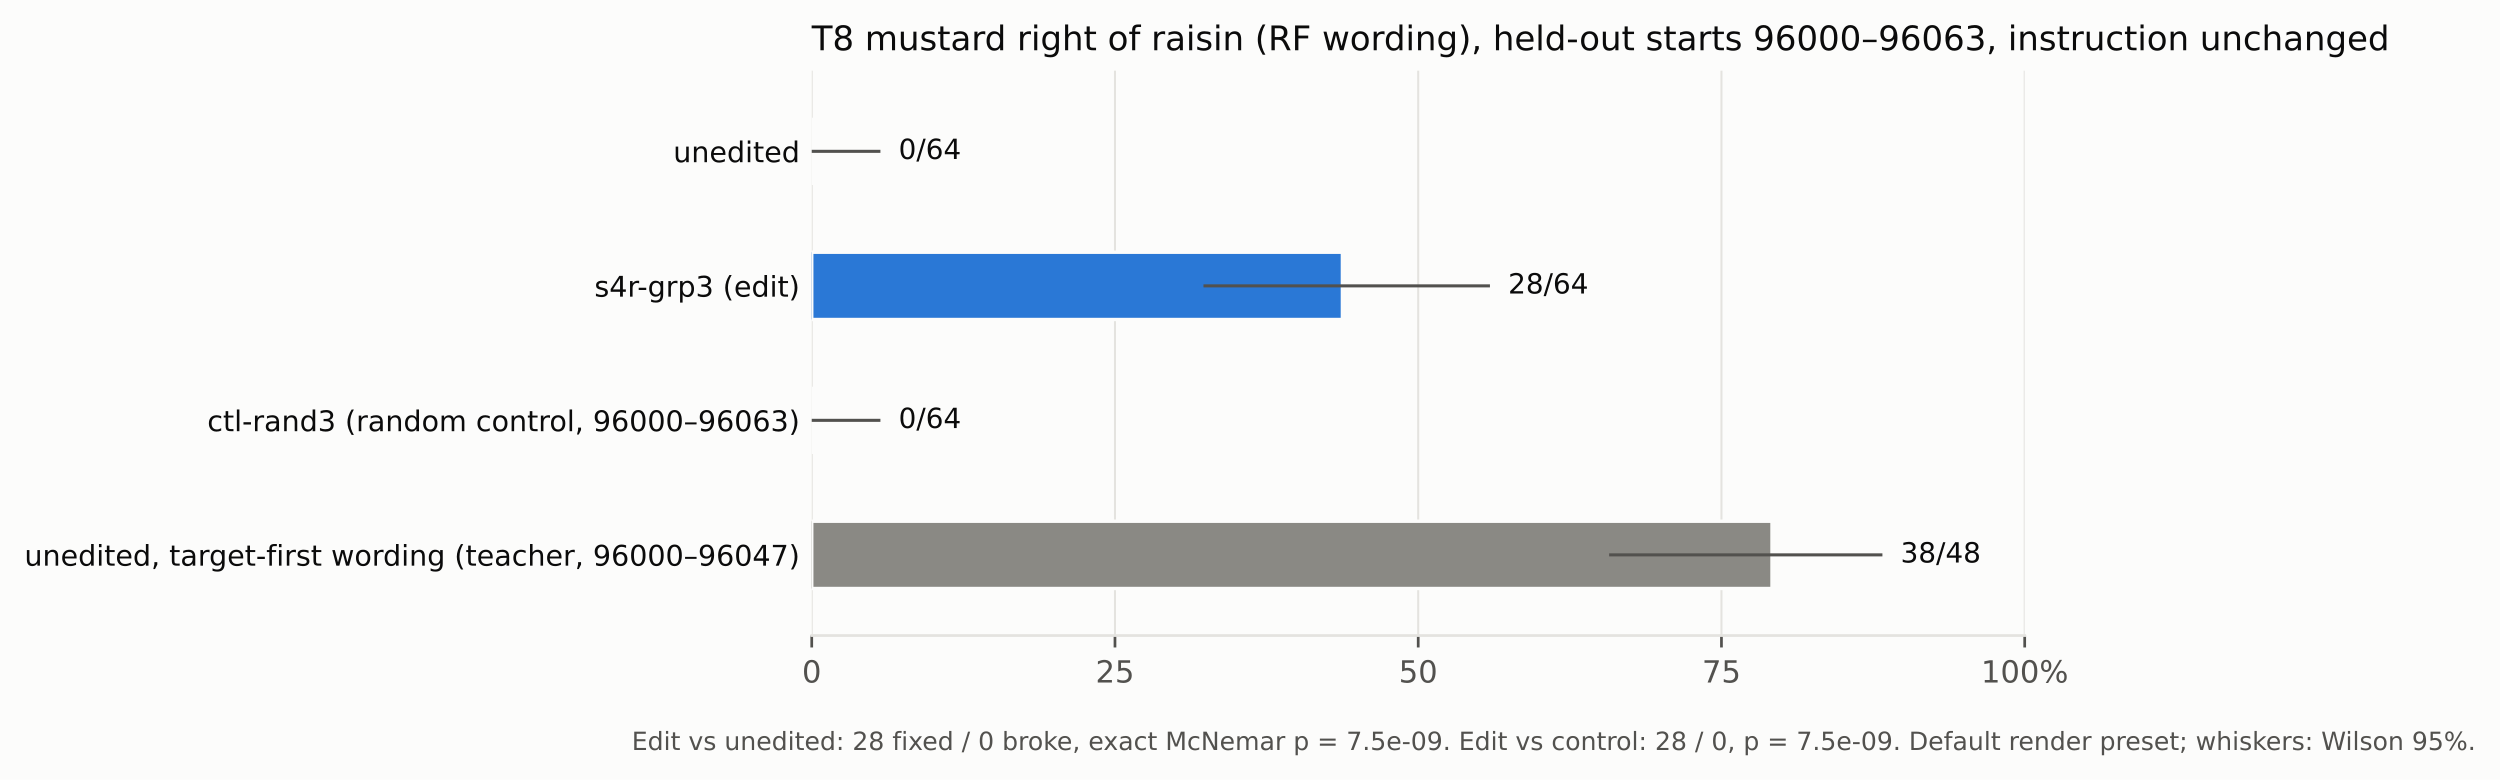
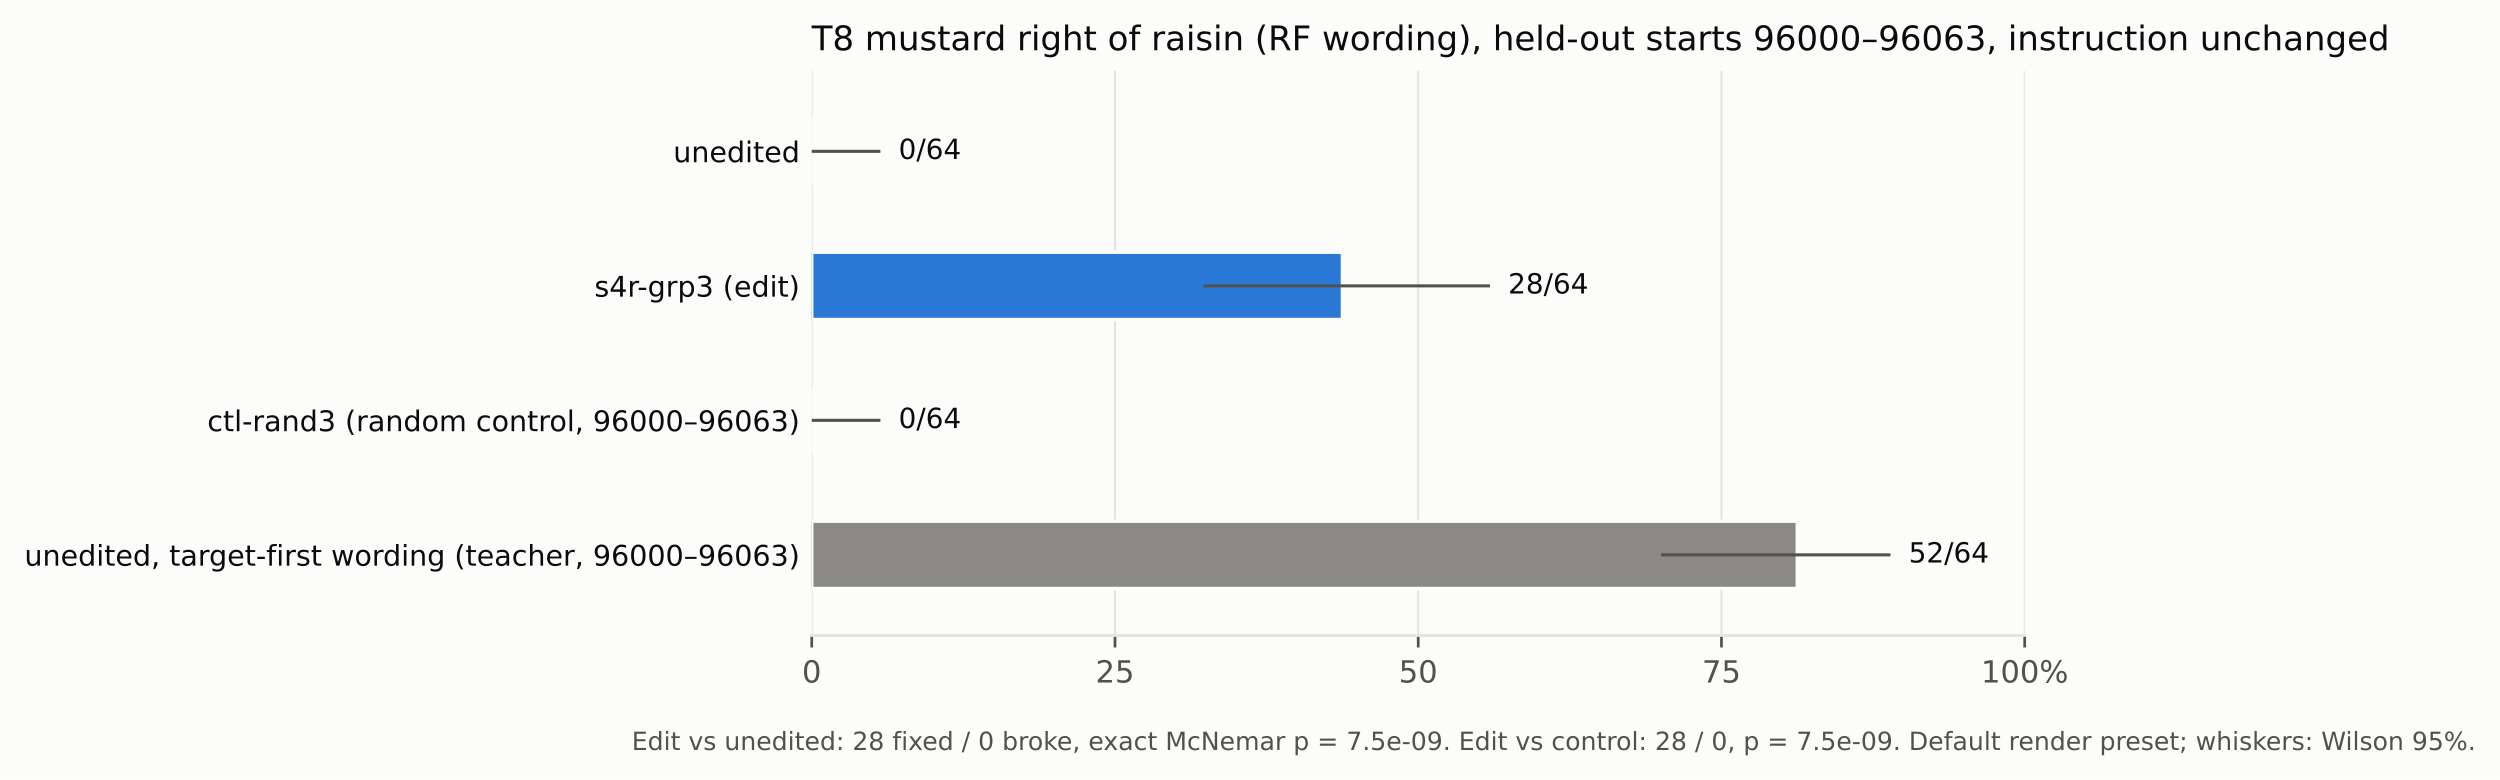
<svg xmlns="http://www.w3.org/2000/svg" xmlns:xlink="http://www.w3.org/1999/xlink" width="736.048pt" height="229.56pt" viewBox="0 0 736.048 229.56" version="1.1">
  <defs>
    <style type="text/css">*{stroke-linejoin: round; stroke-linecap: butt}</style>
  </defs>
  <g id="figure_1">
    <g id="patch_1">
      <path d="M 0 229.56  L 736.048 229.56  L 736.048 0  L 0 0  z " style="fill: #fcfcfb" />
    </g>
    <g id="axes_1">
      <g id="patch_2">
        <path d="M 238.99 187.118  L 596.11 187.118  L 596.11 20.798  L 238.99 20.798  z " style="fill: #fcfcfb" />
      </g>
      <g id="matplotlib.axis_1">
        <g id="xtick_1">
          <g id="line2d_1">
-             <path d="M 238.99 187.118  L 238.99 20.798  " clip-path="url(#p661c920d31)" style="fill: none; stroke: #e4e3df; stroke-width: 0.6; stroke-linecap: square" />
+             <path d="M 238.99 187.118  L 238.99 20.798  " clip-path="url(#p801b8f1e6f)" style="fill: none; stroke: #e4e3df; stroke-width: 0.6; stroke-linecap: square" />
          </g>
          <g id="line2d_2">
            <defs>
-               <path id="m95517234e6" d="M 0 0  L 0 3.5  " style="stroke: #52514e; stroke-width: 0.8" />
+               <path id="mdaef780db1" d="M 0 0  L 0 3.5  " style="stroke: #52514e; stroke-width: 0.8" />
            </defs>
            <g>
-               <use xlink:href="#m95517234e6" x="238.99" y="187.118" style="fill: #52514e; stroke: #52514e; stroke-width: 0.8" />
+               <use xlink:href="#mdaef780db1" x="238.99" y="187.118" style="fill: #52514e; stroke: #52514e; stroke-width: 0.8" />
            </g>
          </g>
          <g id="text_1">
            <text style="font-size: 9px; font-family: 'DejaVu Sans'; text-anchor: middle; fill: #52514e" x="238.99" y="200.957" transform="rotate(-0 238.9897 200.957)">0</text>
          </g>
        </g>
        <g id="xtick_2">
          <g id="line2d_3">
-             <path d="M 328.27 187.118  L 328.27 20.798  " clip-path="url(#p661c920d31)" style="fill: none; stroke: #e4e3df; stroke-width: 0.6; stroke-linecap: square" />
+             <path d="M 328.27 187.118  L 328.27 20.798  " clip-path="url(#p801b8f1e6f)" style="fill: none; stroke: #e4e3df; stroke-width: 0.6; stroke-linecap: square" />
          </g>
          <g id="line2d_4">
            <g>
-               <use xlink:href="#m95517234e6" x="328.27" y="187.118" style="fill: #52514e; stroke: #52514e; stroke-width: 0.8" />
+               <use xlink:href="#mdaef780db1" x="328.27" y="187.118" style="fill: #52514e; stroke: #52514e; stroke-width: 0.8" />
            </g>
          </g>
          <g id="text_2">
            <text style="font-size: 9px; font-family: 'DejaVu Sans'; text-anchor: middle; fill: #52514e" x="328.27" y="200.957" transform="rotate(-0 328.2697 200.957)">25</text>
          </g>
        </g>
        <g id="xtick_3">
          <g id="line2d_5">
-             <path d="M 417.55 187.118  L 417.55 20.798  " clip-path="url(#p661c920d31)" style="fill: none; stroke: #e4e3df; stroke-width: 0.6; stroke-linecap: square" />
+             <path d="M 417.55 187.118  L 417.55 20.798  " clip-path="url(#p801b8f1e6f)" style="fill: none; stroke: #e4e3df; stroke-width: 0.6; stroke-linecap: square" />
          </g>
          <g id="line2d_6">
            <g>
-               <use xlink:href="#m95517234e6" x="417.55" y="187.118" style="fill: #52514e; stroke: #52514e; stroke-width: 0.8" />
+               <use xlink:href="#mdaef780db1" x="417.55" y="187.118" style="fill: #52514e; stroke: #52514e; stroke-width: 0.8" />
            </g>
          </g>
          <g id="text_3">
            <text style="font-size: 9px; font-family: 'DejaVu Sans'; text-anchor: middle; fill: #52514e" x="417.55" y="200.957" transform="rotate(-0 417.5497 200.957)">50</text>
          </g>
        </g>
        <g id="xtick_4">
          <g id="line2d_7">
-             <path d="M 506.83 187.118  L 506.83 20.798  " clip-path="url(#p661c920d31)" style="fill: none; stroke: #e4e3df; stroke-width: 0.6; stroke-linecap: square" />
+             <path d="M 506.83 187.118  L 506.83 20.798  " clip-path="url(#p801b8f1e6f)" style="fill: none; stroke: #e4e3df; stroke-width: 0.6; stroke-linecap: square" />
          </g>
          <g id="line2d_8">
            <g>
-               <use xlink:href="#m95517234e6" x="506.83" y="187.118" style="fill: #52514e; stroke: #52514e; stroke-width: 0.8" />
+               <use xlink:href="#mdaef780db1" x="506.83" y="187.118" style="fill: #52514e; stroke: #52514e; stroke-width: 0.8" />
            </g>
          </g>
          <g id="text_4">
            <text style="font-size: 9px; font-family: 'DejaVu Sans'; text-anchor: middle; fill: #52514e" x="506.83" y="200.957" transform="rotate(-0 506.8297 200.957)">75</text>
          </g>
        </g>
        <g id="xtick_5">
          <g id="line2d_9">
-             <path d="M 596.11 187.118  L 596.11 20.798  " clip-path="url(#p661c920d31)" style="fill: none; stroke: #e4e3df; stroke-width: 0.6; stroke-linecap: square" />
+             <path d="M 596.11 187.118  L 596.11 20.798  " clip-path="url(#p801b8f1e6f)" style="fill: none; stroke: #e4e3df; stroke-width: 0.6; stroke-linecap: square" />
          </g>
          <g id="line2d_10">
            <g>
-               <use xlink:href="#m95517234e6" x="596.11" y="187.118" style="fill: #52514e; stroke: #52514e; stroke-width: 0.8" />
+               <use xlink:href="#mdaef780db1" x="596.11" y="187.118" style="fill: #52514e; stroke: #52514e; stroke-width: 0.8" />
            </g>
          </g>
          <g id="text_5">
            <text style="font-size: 9px; font-family: 'DejaVu Sans'; text-anchor: middle; fill: #52514e" x="596.11" y="200.957" transform="rotate(-0 596.1097 200.957)">100%</text>
          </g>
        </g>
      </g>
      <g id="matplotlib.axis_2">
        <g id="ytick_1">
          <g id="line2d_11" />
          <g id="text_6">
            <text style="font-size: 8.4px; font-family: 'DejaVu Sans'; text-anchor: end; fill: #0b0b0b" x="235.49" y="47.75" transform="rotate(-0 235.4897 47.74978)">unedited</text>
          </g>
        </g>
        <g id="ytick_2">
          <g id="line2d_12" />
          <g id="text_7">
            <text style="font-size: 8.4px; font-family: 'DejaVu Sans'; text-anchor: end; fill: #0b0b0b" x="235.49" y="87.35" transform="rotate(-0 235.4897 87.34978)">s4r-grp3 (edit)</text>
          </g>
        </g>
        <g id="ytick_3">
          <g id="line2d_13" />
          <g id="text_8">
            <text style="font-size: 8.4px; font-family: 'DejaVu Sans'; text-anchor: end; fill: #0b0b0b" x="235.49" y="126.95" transform="rotate(-0 235.4897 126.9498)">ctl-rand3 (random control, 96000–96063)</text>
          </g>
        </g>
        <g id="ytick_4">
          <g id="line2d_14" />
          <g id="text_9">
-             <text style="font-size: 8.4px; font-family: 'DejaVu Sans'; text-anchor: end; fill: #0b0b0b" x="235.49" y="166.55" transform="rotate(-0 235.4897 166.5498)">unedited, target-first wording (teacher, 96000–96047)</text>
+             <text style="font-size: 8.4px; font-family: 'DejaVu Sans'; text-anchor: end; fill: #0b0b0b" x="235.49" y="166.55" transform="rotate(-0 235.4897 166.5498)">unedited, target-first wording (teacher, 96000–96063)</text>
          </g>
        </g>
      </g>
      <g id="patch_3">
-         <path d="M 238.99 34.658  L 238.99 34.658  L 238.99 54.458  L 238.99 54.458  z " clip-path="url(#p661c920d31)" style="fill: #a19f99; stroke: #fcfcfb; stroke-linejoin: miter" />
+         <path d="M 238.99 34.658  L 238.99 34.658  L 238.99 54.458  L 238.99 54.458  z " clip-path="url(#p801b8f1e6f)" style="fill: #a19f99; stroke: #fcfcfb; stroke-linejoin: miter" />
      </g>
      <g id="patch_4">
-         <path d="M 238.99 74.258  L 395.23 74.258  L 395.23 94.058  L 238.99 94.058  z " clip-path="url(#p661c920d31)" style="fill: #2a78d6; stroke: #fcfcfb; stroke-linejoin: miter" />
+         <path d="M 238.99 74.258  L 395.23 74.258  L 395.23 94.058  L 238.99 94.058  z " clip-path="url(#p801b8f1e6f)" style="fill: #2a78d6; stroke: #fcfcfb; stroke-linejoin: miter" />
      </g>
      <g id="patch_5">
-         <path d="M 238.99 113.858  L 238.99 113.858  L 238.99 133.658  L 238.99 133.658  z " clip-path="url(#p661c920d31)" style="fill: #d3d1cb; stroke: #fcfcfb; stroke-linejoin: miter" />
+         <path d="M 238.99 113.858  L 238.99 113.858  L 238.99 133.658  L 238.99 133.658  z " clip-path="url(#p801b8f1e6f)" style="fill: #d3d1cb; stroke: #fcfcfb; stroke-linejoin: miter" />
      </g>
      <g id="patch_6">
-         <path d="M 238.99 153.458  L 521.71 153.458  L 521.71 173.258  L 238.99 173.258  z " clip-path="url(#p661c920d31)" style="fill: #8a8984; stroke: #fcfcfb; stroke-linejoin: miter" />
+         <path d="M 238.99 153.458  L 529.15 153.458  L 529.15 173.258  L 238.99 173.258  z " clip-path="url(#p801b8f1e6f)" style="fill: #8a8984; stroke: #fcfcfb; stroke-linejoin: miter" />
      </g>
      <g id="line2d_15">
-         <path d="M 238.99 44.558  L 259.211 44.558  " clip-path="url(#p661c920d31)" style="fill: none; stroke: #52514e; stroke-width: 0.9" />
+         <path d="M 238.99 44.558  L 259.211 44.558  " clip-path="url(#p801b8f1e6f)" style="fill: none; stroke: #52514e; stroke-width: 0.9" />
      </g>
      <g id="line2d_16">
-         <path d="M 354.318 84.158  L 438.669 84.158  " clip-path="url(#p661c920d31)" style="fill: none; stroke: #52514e; stroke-width: 0.9" />
+         <path d="M 354.318 84.158  L 438.669 84.158  " clip-path="url(#p801b8f1e6f)" style="fill: none; stroke: #52514e; stroke-width: 0.9" />
      </g>
      <g id="line2d_17">
-         <path d="M 238.99 123.758  L 259.211 123.758  " clip-path="url(#p661c920d31)" style="fill: none; stroke: #52514e; stroke-width: 0.9" />
+         <path d="M 238.99 123.758  L 259.211 123.758  " clip-path="url(#p801b8f1e6f)" style="fill: none; stroke: #52514e; stroke-width: 0.9" />
      </g>
      <g id="line2d_18">
-         <path d="M 473.764 163.358  L 554.219 163.358  " clip-path="url(#p661c920d31)" style="fill: none; stroke: #52514e; stroke-width: 0.9" />
+         <path d="M 489.065 163.358  L 556.596 163.358  " clip-path="url(#p801b8f1e6f)" style="fill: none; stroke: #52514e; stroke-width: 0.9" />
      </g>
      <g id="patch_7">
        <path d="M 238.99 187.118  L 596.11 187.118  " style="fill: none; stroke: #e4e3df; stroke-width: 0.8; stroke-linejoin: miter; stroke-linecap: square" />
      </g>
      <g id="text_10">
        <text style="font-size: 8.2px; font-family: 'DejaVu Sans'; text-anchor: start; fill: #0b0b0b" x="264.568" y="46.821" transform="rotate(-0 264.5681 46.82113)">0/64</text>
      </g>
      <g id="text_11">
        <text style="font-size: 8.2px; font-family: 'DejaVu Sans'; text-anchor: start; fill: #0b0b0b" x="444.026" y="86.421" transform="rotate(-0 444.0258 86.42113)">28/64</text>
      </g>
      <g id="text_12">
        <text style="font-size: 8.2px; font-family: 'DejaVu Sans'; text-anchor: start; fill: #0b0b0b" x="264.568" y="126.021" transform="rotate(-0 264.5681 126.0211)">0/64</text>
      </g>
      <g id="text_13">
-         <text style="font-size: 8.2px; font-family: 'DejaVu Sans'; text-anchor: start; fill: #0b0b0b" x="559.575" y="165.621" transform="rotate(-0 559.5753 165.6211)">38/48</text>
+         <text style="font-size: 8.2px; font-family: 'DejaVu Sans'; text-anchor: start; fill: #0b0b0b" x="561.952" y="165.621" transform="rotate(-0 561.9524 165.6211)">52/64</text>
      </g>
      <g id="text_14">
        <text style="font-size: 10px; font-family: 'DejaVu Sans'; text-anchor: start; fill: #0b0b0b" x="238.99" y="14.798" transform="rotate(-0 238.9897 14.79844)">T8 mustard right of raisin (RF wording), held-out starts 96000–96063, instruction unchanged</text>
      </g>
    </g>
    <g id="text_15">
      <text style="font-size: 7.4px; font-family: 'DejaVu Sans'; text-anchor: start; fill: #52514e" x="185.998" y="220.821" transform="rotate(-0 185.9977 220.8213)">Edit vs unedited: 28 fixed / 0 broke, exact McNemar p = 7.5e-09. Edit vs control: 28 / 0, p = 7.5e-09. Default render preset; whiskers: Wilson 95%.</text>
    </g>
  </g>
  <defs>
-     <clipPath id="p661c920d31">
+     <clipPath id="p801b8f1e6f">
      <rect x="238.99" y="20.798" width="357.12" height="166.32" />
    </clipPath>
  </defs>
</svg>
